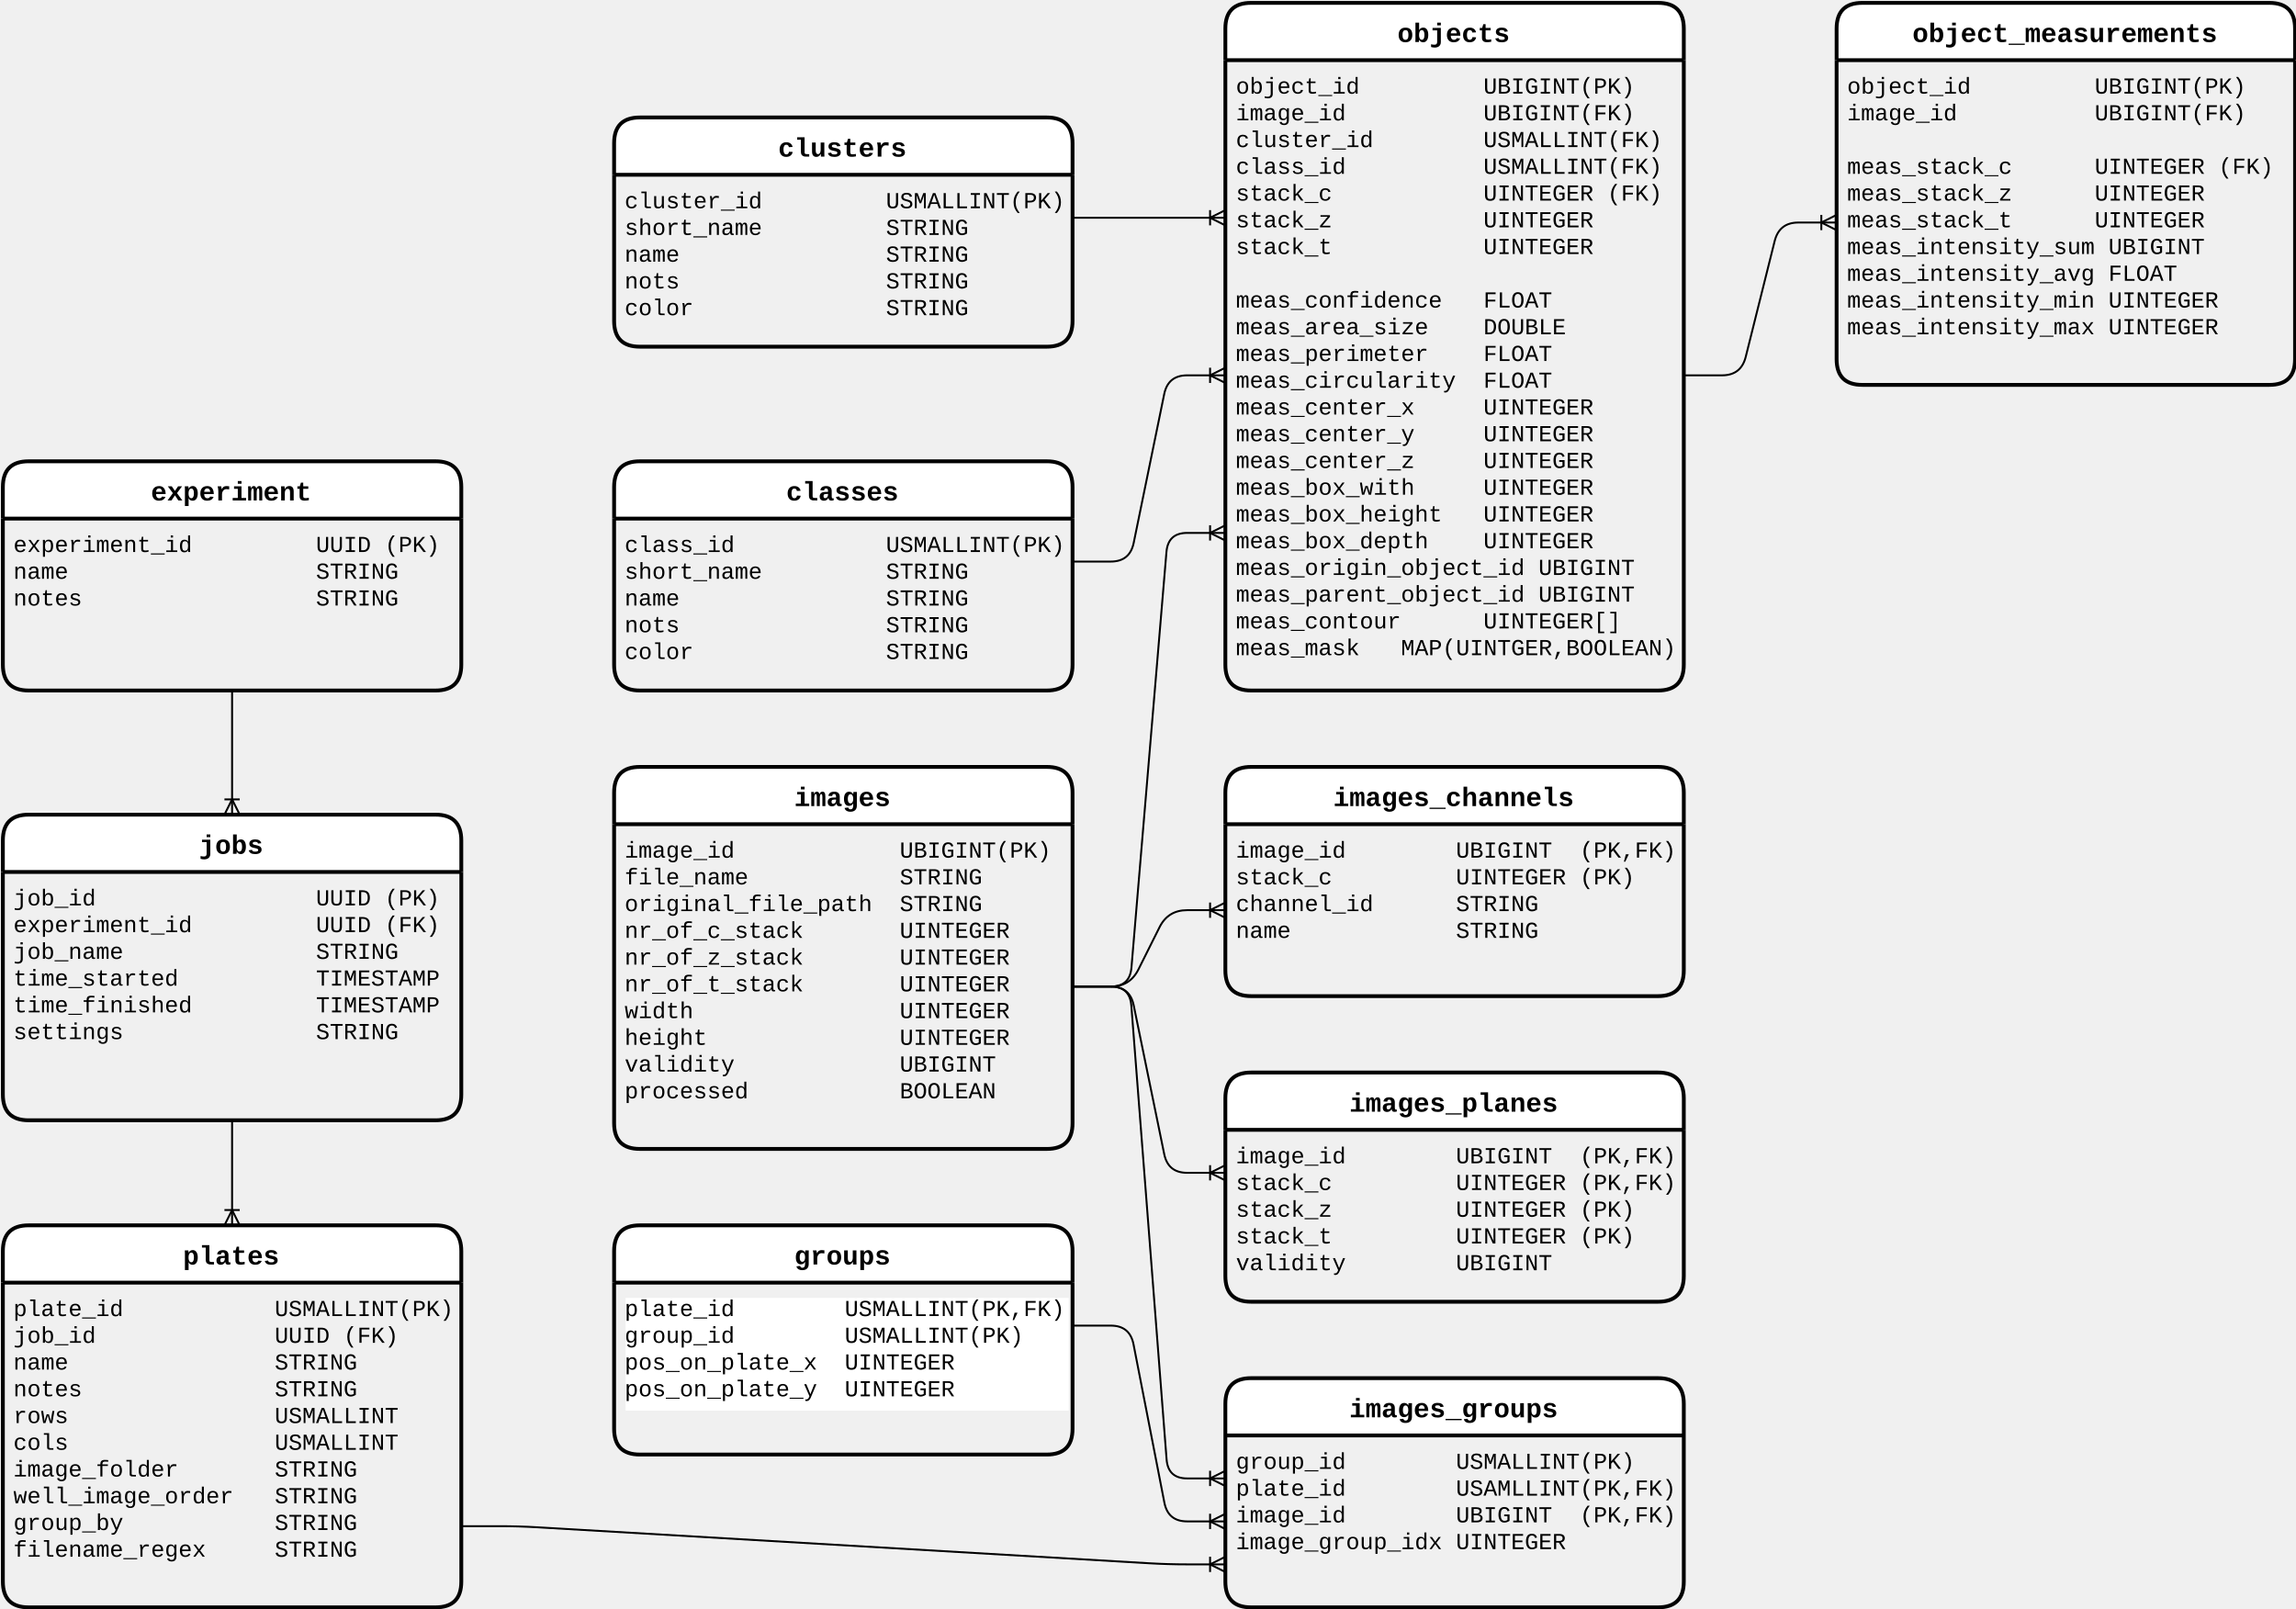
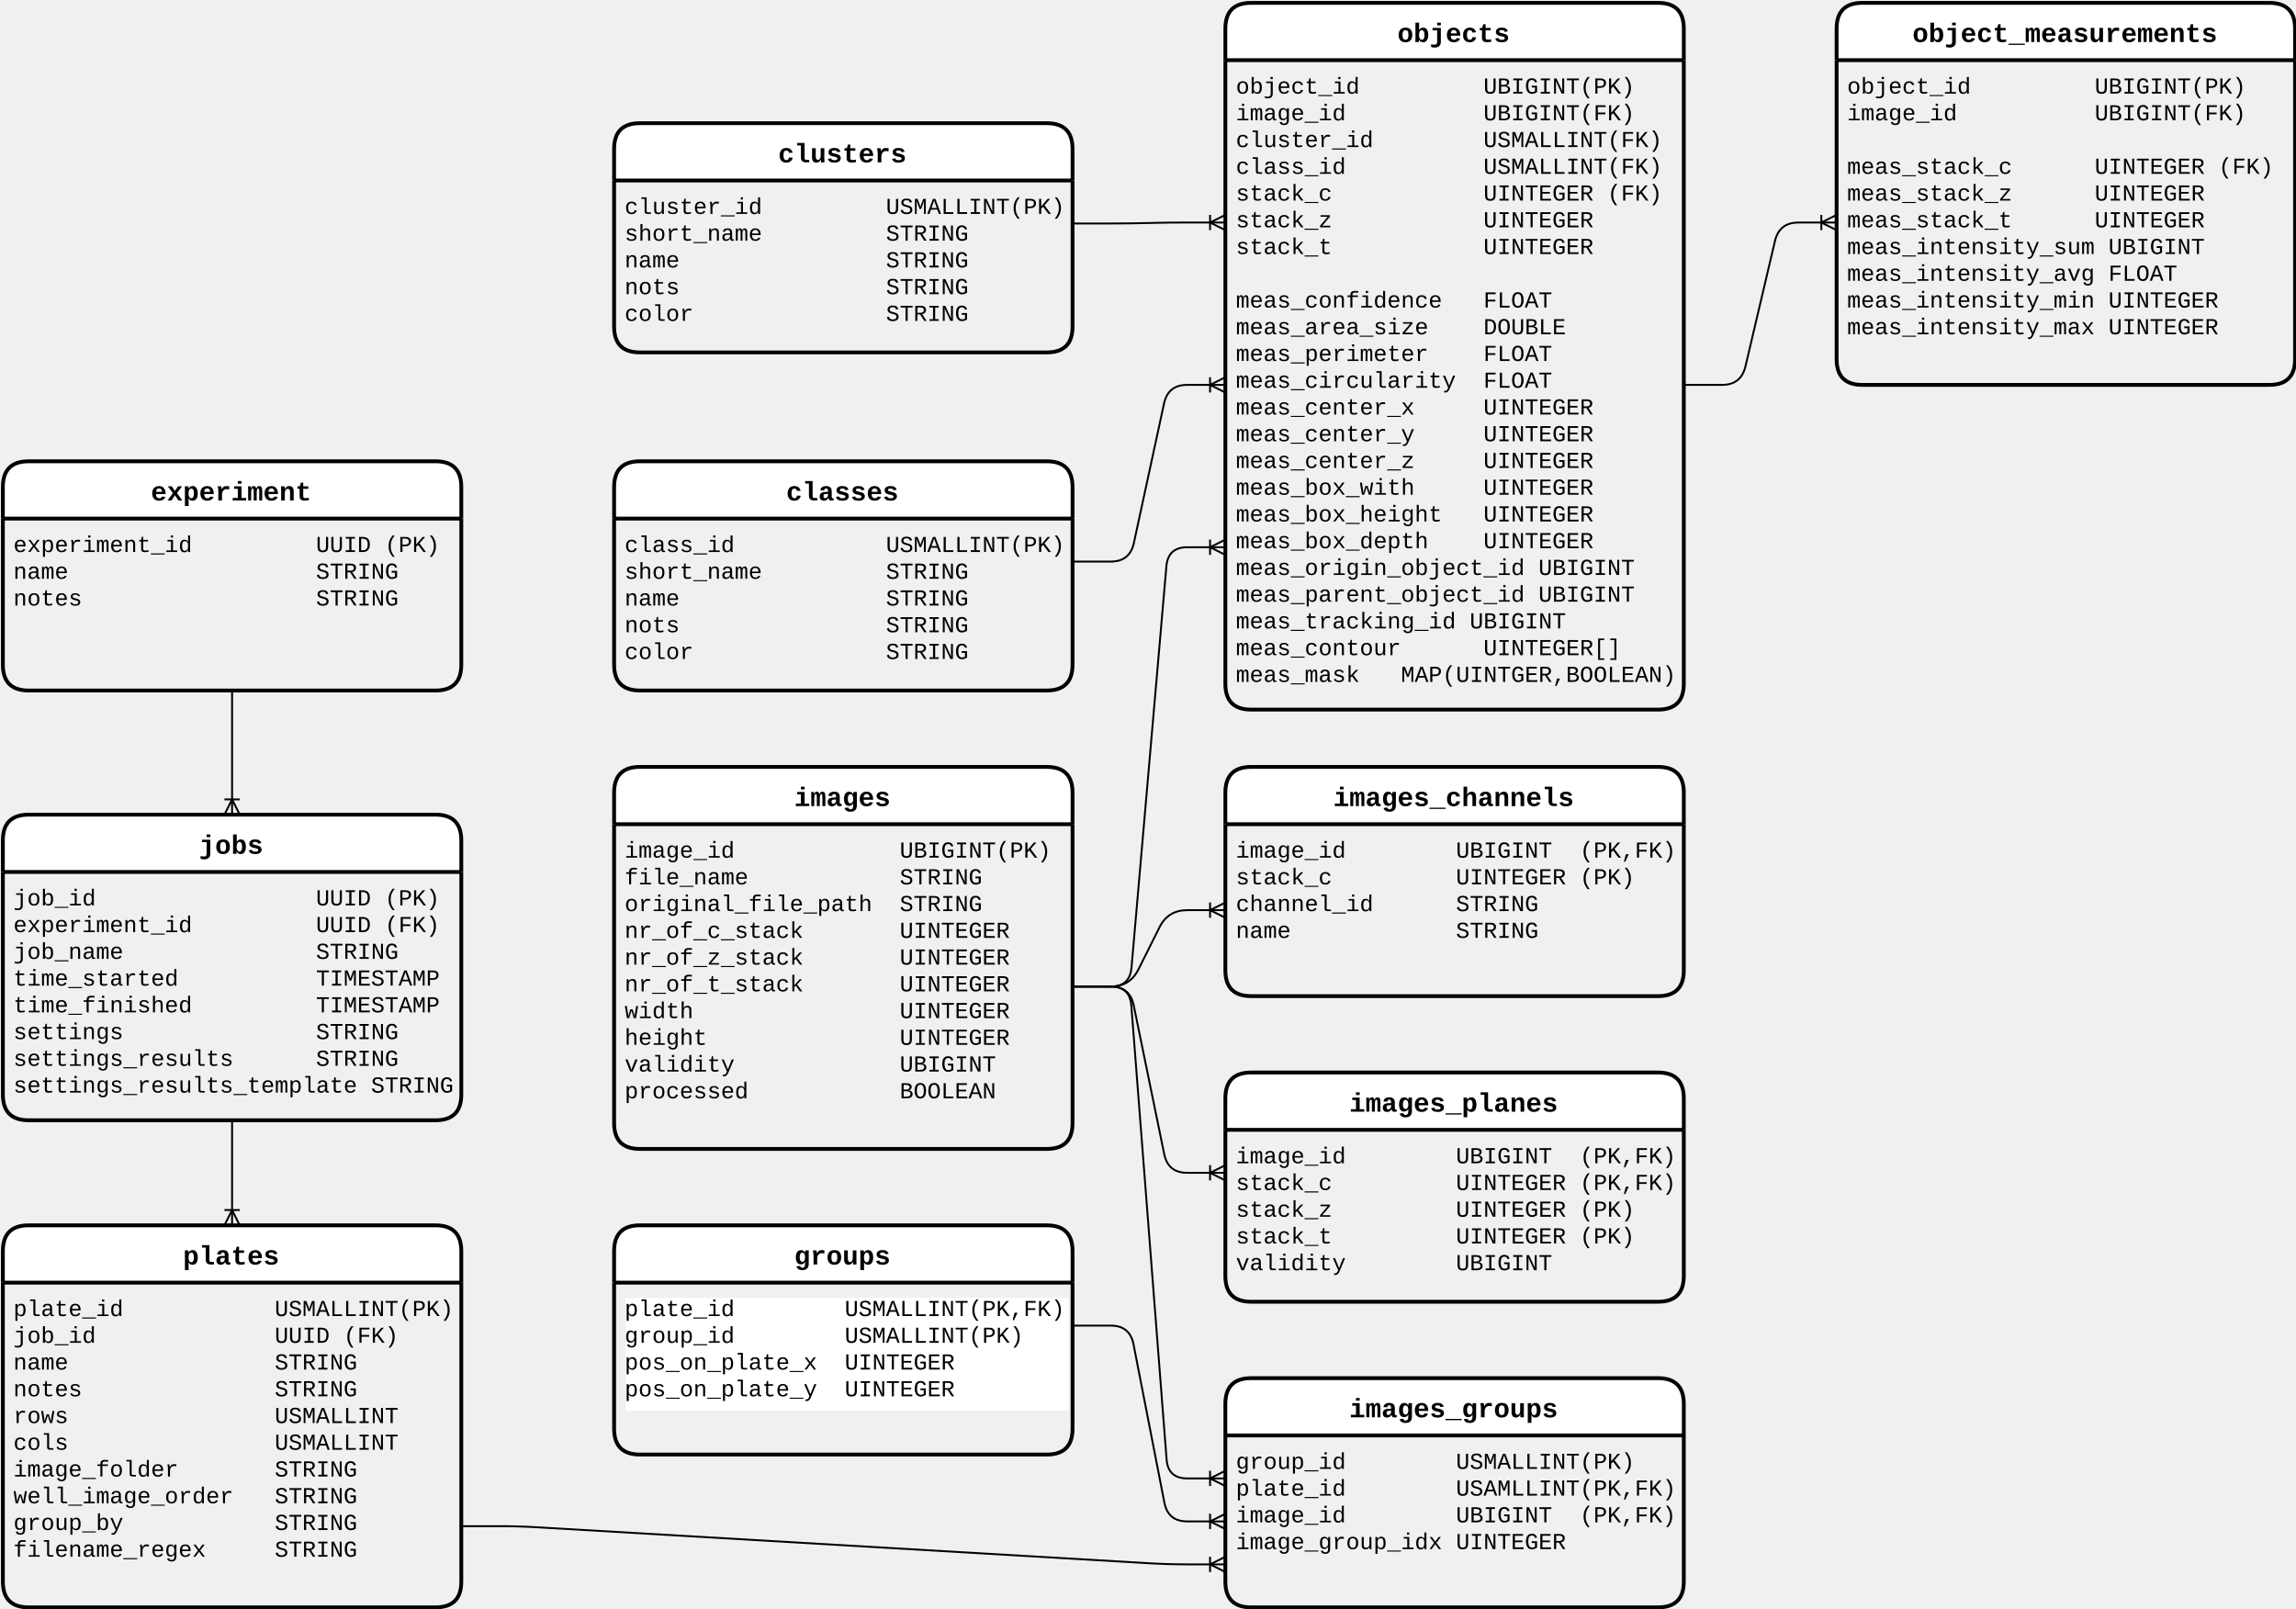
- <svg xmlns="http://www.w3.org/2000/svg" host="65bd71144e" style="background: transparent; background-color: transparent;" version="1.1" width="1202px" height="842px" viewBox="-0.5 -0.5 1202 842" content="&lt;mxfile&gt;&lt;diagram id=&quot;CI5Nns6VAcsKWrI4mPRb&quot; name=&quot;database_relations&quot;&gt;7V3fc6I6FP5rnNl92B3BivVRW9vtrO12+uPeu09MhKjZReJAbLV//U0gQUhAQbFFy4uFkJyE5DvnO8lJaKN1MVtee2A+vcU2dBp60142WpcNXde65036h6WseEq7q4cpEw/ZPG2d8IjeIE/kBScLZEM/kZFg7BA0TyZa2HWhRRJpwPPwazLbGDvJWudgApWERws4auq/yCZTnqo1m+sHPyCaTHnV523+YAZEZp7gT4GNX2NJrUGjdeFhTMKr2fICOqz3RL+E5a4ynkYN86BL8hQw/vyzMh40/KJdjtDrE5j6q5/fuJQX4Cz4C8PlHHpoxoSGzSYr0Rf+K5o5wKV3fWuKHHsIVnjB6vYJsP6Ku/4Ue+gNuwQ49JFGE+hjj/ChbTUTOR5ZSZrMUj28cG1o80Jj+pyX0c7EPW9LKNTDf6Mx0Vl56NP896JDmlHSEPhElBKDwJ7awJ8G9bEb4KCJS68tWhp6LCt/2yFyozp50g8IbCmpjwOIsyQORTCK2gocB7/2BBpZCn6B3tgJWvKCfBRk7dsenj8BbwJJJMlxwJw/DlrJeuEKzJDDKrvACw/RturNO0gl9VVEiOGFHoHLWBJHyDXEM0i8Fc3Cn36jwOZ45Rqrn/H71zX8o7RpDPmaADrgKjeJpEcVPrB+cSf0daIa9fNkfedqdZqWUl1Lqg04dNhcQOhIUBj5cVWgF7F3XScFClJAWfQNymLSkhd6o0db1dx68fx8Q0s3v9z//NrQjYbe0tjYumAG88vIefH49HBzdx2vBRNqT0utRtQhmQuhUQ4ck0hhL7CDqXZdujiwI2PkOFKSPwcWcifDoNTlmWQKmKIzOCNqonu8AoLnQtfBWlU8TACJ3VO9EHoVtyU7aNVGS7pd1VZJAG/Tq+4GtUogvCicWwqc/+CRX1v92upTIOrtnFbfOHWrf5amJoXM/eaLdDLYk1muEsJYg0tgF4VLCG2gGeg5LNYdTze3g8en3u29LGyMXBSoZ25paaJ8SAilkH1prua1GEuUzmuarMulEVtb0VhlDOWun5KZ4C3o2oHRpreDBzp0T/gWuKttvQmXiPzHuv17m9/9FvLo9eWSj0hwsxI3Ln3bWCF2+zv+bF0suBPlMi2+Txtlwe0eLBF0s2XQoZ2YHKtDHjfXzbQxFokedABBL8lJ9QbKuMeITUAjguoIBIlZSUcCT/jqvFh8FixLMiRJmiwp7BxFUll0YijgnNOugbXfVftdDDJ5Z9t6c4P1PAm/q5OuKLt5Xs+Pt73h8ObuSXKz9nfl0j2u0ubyB5m/K0IDXSmjuVE/x4RTvTqccDQDE+o2Ysemqlm4M18pDs1QBPZUCUr+CbWac3O0KmMgqYsIGUxMD06ouajXVrZzZvk+qEz+pfmg57UPunk+vdUHNarmgxoCLAJku/ugkqQzmV4P7IN2FXBaDvD92gn9lE6oIfmEdcRnvajfTNeUcp1QnyoHKbhAp/qFh/Q4y/HfFMlW4J3Ui3R7O0jd3EpfleCTpu48sJyFTzW6JqGahChoag4SmqJuO+CaUiwyVJNPTT6H2flwfFsfNDVEFKwC1dxTcw+DYk58nv4ivKaGq8Ll0kITIOX3uX9zrVIRWxEtuk8h9qtYeKpxE+QCxwwEz9mG3MwVcNcz8di0zECtt5MpbfzgevCgCHjbVwDZXUAIn4we3/83pUYOzvepjEIQ2YisSqsixGCshrmHLej70e6TPX77v34NB727z+4ZtHPb4sos3Gtq3DF0Dcwg+FN7CJ/RQ2gZScbu6HlxevrTUzXSFUZJ83kIWdPSIrH+58ferZDR0C+Skfgi7oqgBHGfLU+84pKVirjqcxv7Tm61qsw0UA2EcVtvTQE1V05t7WtrX2A+ePrWXrzgjvPBPAY2UCTTyj8HXNtfeRM91+LNjStxMbNeDowb1ePhAV0NRnEemDO7VrNAzQK63q5DUpG+qCGpirFAhry3MlglFEXKECWtaeXqtc/NLgUUuTLsogab8OgPNQA1r3xqXtkGyNbJH63V1ehSqBnFdjakBpN2CFNFNlY6zFFsu8V6RUuWssPGwSxhhekxlYz2pMgUmbuT5CZhscsZBL5J9X+MbOha8jztavir9yTnptoKTGal1Bovfz33hwO5QHjymqQdKEmtwEKetXCAFyfy9IyB5TMzD3ukvHq8XKabsKVc5pBmlRvhpfmKYuHSAuUSMcE8BWw4T6spq0gY1DXXdkJPieSFwxiY6Tw5KZ4ItfSb9FC0pt1vtC/l8jPgyxHb2979F1YoeIMLHg78+tmdt4PFA1sHO0yuq/FAjig29AsPsm801J7cZ/Tk6rO6kZKoQcAqOnKy3d7uRWV7SzEBm1ymLBrb7h9llURU51yf+hqmv5hlc9o6G3iZZDkk60wz5OaqcwbqkKfKDRXd3/LT1LuzwQrdvHXOhp25++Z/7MdRxFHU4IDpd12cUt12MrURP5fKi204mspOjIqRpk8oah+Ck5/YHayf9KEzCimFA2sTJ2w90yr26G891CpmvNU51drRkizTNvTv7aSU/OdaW5IsXZJU4rnWNGyrywlHhu0qQrt5vNCWPq7S7uwBbV2S1XpfaKuzkI+C9m7I7lQR2sbRQtvoSnA83wPaMgOcvS+0P/JTGWVA+6iR3awcsqVZb7u7B7JlAmi/L7LV7YXHhexKutq5oa1XDtrSZ1+M5u7QbssEYLwvtFO+jFFj+92wLTbdVwjb0m4pQ9sD2zIFdN4Z2+p2wI/C9gnNI/N+96uC2G5L2Nb3wHZHdtzfGdt6ZbDdOZ2ZZOd4sS19Dtlo7YFtecds93DYTu1d9T9a1Gc2G8cYnY2HiGw4BguHDYcDRtDp026eBB0sxZAytXefrxDVn8KT+XvH7zHHz3kqm7NLOTCKfRO7Ztim5aYoaiLnKiWnZCxOJKaZoT1r9VIVaLOVreYO7FSnRyWGj3J6Tsaf13Ovw1TP52nJVn4Pn0eeGzTL8nno7fqfQ4bZ1/9jszX4Hw==&lt;/diagram&gt;&lt;/mxfile&gt;">
+ <svg xmlns="http://www.w3.org/2000/svg" host="65bd71144e" style="background: transparent; background-color: transparent;" version="1.1" width="1202px" height="842px" viewBox="-0.5 -0.5 1202 842" content="&lt;mxfile&gt;&lt;diagram id=&quot;CI5Nns6VAcsKWrI4mPRb&quot; name=&quot;database_relations&quot;&gt;7V1bd6I6FP41rnXm4cziUrF91Nbp6Ro709XLuTyxUoiaGSQuiK32158EEoQEFJS2qLxYCMlOSL69v53shHbMy9nyOgDz6S12odcxNHfZMa86hmFqukn/sJRVnKL3dCtOmQTI5WnrhAf0BnmixlMXyIVhJiPB2CNonk10sO9Dh2TSQBDg12y2Mfaytc7BBCoJDw7w1NR/kEumPFXXtPWDvyCaTHnV513+YAZEZp4QToGLX1NJ5rBjXgYYk/hqtryEHus90S9xuW8FT5OGBdAnZQpYv/5eWfc6ftGvntHrI5iGq+9/cikvwFvwF4bLOQzQjAmNm01Woi/CVzTzgE/vBs4Uee4IrPCC1R0S4PwWd4MpDtAb9gnw6COdJtDHAeFDa2qZHA+sJE1mqQFe+C50eaExfc7L6GfinrclFhrg38mYGKw8DGn+O9EhWpI0AiERpcQgsKcuCKdRfewGeGji02uHloYBy8rfdoT8pE6e9BcErpQ0wBHEWRKHInhO2go8D7/2BRpZCn6BwdiLWvKCQhRlHbgBnj+CYAJJIsnzwJw/jlrJeuEbmCGPVXaJFwGibTW0H5BKGqiIEMMLAwKXqSSOkGuIZ5AEK5qFP/2TApvjlWusccbvX9fwT9KmKeTrAuiAq9wkkZ5UeM/6xZ/Q10lqNM6z9Z2r1el6TnWmVBvw6LD5gNCRoDAK06pAL1Lvuk6KFKSCshgblMWmJS+NTp+2Stt68fR0Q0trf9x9/9IxqD00dTa2PpjB8jJKXjw83t/8uE7Xggm1p7VWI+qQzIXQKA+OSaKwl9jDVLuufBzZkTHyPCkpnAMH+ZNRVOrqTDIFTNEZnBE10X1eAcFzoetgrSoBJoCk7qleCL1K25IdtGqjJd2uaqssgLfp1cUGtcogvCqcTQXOv/Bz2Fr91upTIBrdklbfOnarf5anJpXM/eaLfDLYk1m+ZYSxBtfALgqXENpAO9JzWK07Hm9uhw+P/ds7WdgY+ShSz9LS8kSFkBBKIfvSnPK+Qq5NLczCI5vkby1rEzibexS5qcwnTaBmaatVkUB12WjUxqBdxTQoYyh3/ZTMBEFC343Ygd4O7+nQPeJb4K+29SZcIvIv6/avXX73n5BHr6+WfESim5W48enbpgqx2//Sz9bFojtRrpBaQtooB253lYngtS2DDt3MLFwd8jQvaHljLBIDSHUKvWRn7xu46Q4jNtNNmLAnECSmPz0JPPGr82Lp6bYsyZIk6bKkuHMUSXXxlqWAMzI3rYPXOngMMmWn9Ya2wXoehYPXy1eU3Vy8p4fb/mh08+NR8uf29xnzXbvaFg3eZaFAERrpSh3NTfo5JZzq1fsJRzMwof4p9lyqmpU785Xi0I5F4ECVoOSfUKs5t59XdQwkdREhgwn1PCfUXLSLONs5s34fVCb/2nzQ89YH3Txx3+qDWk3zQS0BFgGy3X1QSdKZTK/v7INeKOB0PBCGrRN6kk6oJfmEbWhpHT3Q8jWlXic0pMpBKq4Eqn7he3qc9fhvimQn8k7q8WVP2kG6KK30TYly6eoWB8dbhFSjWxJqSYiCxmw5iGuKur+Ba0q1EFRLPi35vM8Wi8PbY6GrIaJoFajlnpZ7GBRL4vP4F+F1NVwVL5dWmgApv0+Dm2uVitiKaNUNEalfxcJTjZsgH3h2JHjOdv4WroD7gY3HtmNHar2dTGnjh9fDe0XA274CyO4CYvgU9Pj+vzk1cnB+TGUUgshFZFVbFTEGUzXMA+zAMEy2uezxO/j5czTs/zh1z6Bb2hY3ZuFeV+OOsWtgR8Gf1kM4RQ/BtLKM3TPK4vT4p6dqpCuOkpbzEIqmpVVi/U8P/Vsho2NcZiPxVdwVQQnivlieeMUlK5Vw1Wkb+15ptWrMNFANhHFb70wBNVdea+1ba19hPnj81l684I7zwTIGNlIk2yk/B1zbX3m3PtfizY2rcTGzXQ5MG9XD4QFDDUZxHpgzu9ayQMsChtG1WhYQ+qKGpBrGAgXy3upglVgUqUOUtKZVqtdOm10qKHJj2EUNNuHnX9QAtLxy0ryyDZDK/tLj4xE1uhRrRrWdDbnBpB3CVImNlQ5zVNtusV7RkqXssHGwSFhleswloz0pMkfm7iS5SVjqcgZBaFP9HyMX+o48T/s2+tl/lHNTbQU2s1JqjVc/nwajoVwgPuJN8g6U5FbgoMBZeCBIE3l+xsjy2YWHPXJePV2u0E3YUq5wSIvKPeOl/YpS4dIK5TIxwTIFXDjPq6moSBzUtdd2wsiJ5MXDGJnpMjlJQMFKnaGNmSjoCKWDTcoqmtwddLpXcvkZCOWw7m3/7g9WKHrNSx4z/HLqHt67BQ1NkVi/i6cGDTns2NAvAsi+GNG6e6fo7rUHehMlUSOFTfT2ZLu93dUqdqlSAjb5VUVct92JKiqJqM75IXVI7HAxK+a0dTbwMinyWtaZZsgvVecMtHFRlRsaugnmu21czIYrdPPWOxv15v5b+LlfUBHnVaNTqF8NcZR12/HVTvrwKi+24fwqO1YqRpo+oai9j46HYn+4fjKA3nNMKRxYmzhh68FXsZF/68lXMS1uztHXnp5lma5lfO1mpZQ//GpKsgxJUo2HX/Owra45HBi2mwht7XChLX2BpdvbA9qGJMv8WGirs5DPgvZuyO41EdrWwULbupDgeL4HtGUGOPtYaH/m9zTqgPZBI1trHLKlWW/3Yg9kywTQ/Vhkq3sQDwvZjXS1S0PbaBy0pW/DWNru0O7KBGB9LLRzPp/RYvvDsC125jcI29KWKkvfA9syBfQ+GNvqnsHPwvYRzSPLfhysgdjuStg29sB2T3bcPxjbRmOw3TuemWTvcLEtfTPZMvfAtryt9uL9sJ3bu+r/12gPdnYOMTqbDhG5cAwWHhsODzxDb0C7eRJ1sBRDKtTefT5V1H4vT+bvHT/anD4MquzgruVUKQ5t7Ntxm5aboqiZnKucnJKxOJKYZoH2rNVLVaDNVraZ27RznR6VGD7L6Tkaf94ovQ7TPJ/HlK38Hj6PPDfQ6vJ56O36X1XG2df/8dMc/g8=&lt;/diagram&gt;&lt;/mxfile&gt;">
  <defs />
  <g>
    <g>
      <path d="M 241 271 L 241 254.5 Q 241 241 227.5 241 L 14.5 241 Q 1 241 1 254.5 L 1 271" fill="#ffffff" stroke="#000000" stroke-width="2" stroke-miterlimit="10" pointer-events="all" style="fill: light-dark(#ffffff, var(--ge-dark-color, #121212)); stroke: light-dark(rgb(0, 0, 0), rgb(255, 255, 255));" />
      <path d="M 1 271 L 1 347.5 Q 1 361 14.5 361 L 227.5 361 Q 241 361 241 347.5 L 241 271" fill="none" stroke="#000000" stroke-width="2" stroke-miterlimit="10" pointer-events="none" style="stroke: light-dark(rgb(0, 0, 0), rgb(255, 255, 255));" />
      <path d="M 1 271 L 241 271" fill="none" stroke="#000000" stroke-width="2" stroke-miterlimit="10" pointer-events="none" style="stroke: light-dark(rgb(0, 0, 0), rgb(255, 255, 255));" />
    </g>
    <g>
      <g fill="#000000" font-family="&quot;Courier New&quot;" font-weight="bold" text-anchor="middle" font-size="14px" style="fill: light-dark(rgb(0, 0, 0), rgb(255, 255, 255));">
        <text x="120.5" y="261.5">
                    experiment
                </text>
      </g>
    </g>
    <g>
      <rect x="1" y="271" width="240" height="90" fill="none" stroke="none" pointer-events="all" />
    </g>
    <g>
      <g fill="#000000" font-family="&quot;Courier New&quot;" font-size="12px" style="fill: light-dark(rgb(0, 0, 0), rgb(255, 255, 255));">
        <text x="6.5" y="288.5">
                    experiment_id         UUID (PK)
                </text>
        <text x="6.5" y="302.5">
                    name                  STRING
                </text>
        <text x="6.5" y="316.5">
                    notes                 STRING
                </text>
      </g>
    </g>
    <g>
      <path d="M 241 456 L 241 439.5 Q 241 426 227.5 426 L 14.5 426 Q 1 426 1 439.5 L 1 456" fill="#ffffff" stroke="#000000" stroke-width="2" stroke-miterlimit="10" pointer-events="all" style="fill: light-dark(#ffffff, var(--ge-dark-color, #121212)); stroke: light-dark(rgb(0, 0, 0), rgb(255, 255, 255));" />
      <path d="M 1 456 L 1 572.5 Q 1 586 14.5 586 L 227.5 586 Q 241 586 241 572.5 L 241 456" fill="none" stroke="#000000" stroke-width="2" stroke-miterlimit="10" pointer-events="none" style="stroke: light-dark(rgb(0, 0, 0), rgb(255, 255, 255));" />
      <path d="M 1 456 L 241 456" fill="none" stroke="#000000" stroke-width="2" stroke-miterlimit="10" pointer-events="none" style="stroke: light-dark(rgb(0, 0, 0), rgb(255, 255, 255));" />
    </g>
    <g>
      <g fill="#000000" font-family="&quot;Courier New&quot;" font-weight="bold" text-anchor="middle" font-size="14px" style="fill: light-dark(rgb(0, 0, 0), rgb(255, 255, 255));">
        <text x="120.5" y="446.5">
                    jobs
                </text>
      </g>
    </g>
    <g>
      <rect x="1" y="456" width="240" height="130" fill="none" stroke="none" pointer-events="all" />
    </g>
    <g>
      <g fill="#000000" font-family="&quot;Courier New&quot;" font-size="12px" style="fill: light-dark(rgb(0, 0, 0), rgb(255, 255, 255));">
        <text x="6.5" y="473.5">
                    job_id                UUID (PK)
                </text>
        <text x="6.5" y="487.5">
                    experiment_id         UUID (FK)
                </text>
        <text x="6.5" y="501.5">
                    job_name              STRING
                </text>
        <text x="6.5" y="515.5">
                    time_started          TIMESTAMP
                </text>
        <text x="6.5" y="529.5">
                    time_finished         TIMESTAMP
                </text>
        <text x="6.5" y="543.5">
                    settings              STRING
                </text>
+         <text x="6.5" y="557.5">
+                     settings_results      STRING
+                 </text>
+         <text x="6.5" y="571.5">
+                     settings_results_template STRING
+                 </text>
      </g>
    </g>
    <g>
      <path d="M 121 361 L 121 426" fill="none" stroke="#000000" stroke-miterlimit="10" pointer-events="stroke" style="stroke: light-dark(rgb(0, 0, 0), rgb(255, 255, 255));" />
      <path d="M 117 418 L 125 418 M 125 426 L 121 418 L 117 426" fill="none" stroke="#000000" stroke-miterlimit="10" pointer-events="all" style="stroke: light-dark(rgb(0, 0, 0), rgb(255, 255, 255));" />
    </g>
    <g>
      <path d="M 241 671 L 241 654.5 Q 241 641 227.5 641 L 14.5 641 Q 1 641 1 654.5 L 1 671" fill="#ffffff" stroke="#000000" stroke-width="2" stroke-miterlimit="10" pointer-events="all" style="fill: light-dark(#ffffff, var(--ge-dark-color, #121212)); stroke: light-dark(rgb(0, 0, 0), rgb(255, 255, 255));" />
      <path d="M 1 671 L 1 827.5 Q 1 841 14.5 841 L 227.5 841 Q 241 841 241 827.5 L 241 671" fill="none" stroke="#000000" stroke-width="2" stroke-miterlimit="10" pointer-events="none" style="stroke: light-dark(rgb(0, 0, 0), rgb(255, 255, 255));" />
      <path d="M 1 671 L 241 671" fill="none" stroke="#000000" stroke-width="2" stroke-miterlimit="10" pointer-events="none" style="stroke: light-dark(rgb(0, 0, 0), rgb(255, 255, 255));" />
    </g>
    <g>
      <g fill="#000000" font-family="&quot;Courier New&quot;" font-weight="bold" text-anchor="middle" font-size="14px" style="fill: light-dark(rgb(0, 0, 0), rgb(255, 255, 255));">
        <text x="120.5" y="661.5">
                    plates
                </text>
      </g>
    </g>
    <g>
      <rect x="1" y="671" width="240" height="170" fill="none" stroke="none" pointer-events="all" />
    </g>
    <g>
      <g fill="#000000" font-family="&quot;Courier New&quot;" font-size="12px" style="fill: light-dark(rgb(0, 0, 0), rgb(255, 255, 255));">
        <text x="6.5" y="688.5">
                    plate_id           USMALLINT(PK)
                </text>
        <text x="6.5" y="702.5">
                    job_id             UUID (FK)
                </text>
        <text x="6.5" y="716.5">
                    name               STRING
                </text>
        <text x="6.5" y="730.5">
                    notes              STRING
                </text>
        <text x="6.5" y="744.5">
                    rows               USMALLINT
                </text>
        <text x="6.5" y="758.5">
                    cols               USMALLINT
                </text>
        <text x="6.5" y="772.5">
                    image_folder       STRING
                </text>
        <text x="6.5" y="786.5">
                    well_image_order   STRING
                </text>
        <text x="6.5" y="800.5">
                    group_by           STRING
                </text>
        <text x="6.5" y="814.5">
                    filename_regex     STRING
                </text>
      </g>
    </g>
    <g>
      <path d="M 121 586 L 121 641" fill="none" stroke="#000000" stroke-miterlimit="10" pointer-events="stroke" style="stroke: light-dark(rgb(0, 0, 0), rgb(255, 255, 255));" />
      <path d="M 117 633 L 125 633 M 125 641 L 121 633 L 117 641" fill="none" stroke="#000000" stroke-miterlimit="10" pointer-events="all" style="stroke: light-dark(rgb(0, 0, 0), rgb(255, 255, 255));" />
    </g>
    <g>
      <path d="M 561 271 L 561 254.5 Q 561 241 547.5 241 L 334.5 241 Q 321 241 321 254.5 L 321 271" fill="#ffffff" stroke="#000000" stroke-width="2" stroke-miterlimit="10" pointer-events="all" style="fill: light-dark(#ffffff, var(--ge-dark-color, #121212)); stroke: light-dark(rgb(0, 0, 0), rgb(255, 255, 255));" />
      <path d="M 321 271 L 321 347.5 Q 321 361 334.5 361 L 547.5 361 Q 561 361 561 347.5 L 561 271" fill="none" stroke="#000000" stroke-width="2" stroke-miterlimit="10" pointer-events="none" style="stroke: light-dark(rgb(0, 0, 0), rgb(255, 255, 255));" />
      <path d="M 321 271 L 561 271" fill="none" stroke="#000000" stroke-width="2" stroke-miterlimit="10" pointer-events="none" style="stroke: light-dark(rgb(0, 0, 0), rgb(255, 255, 255));" />
    </g>
    <g>
      <g fill="#000000" font-family="&quot;Courier New&quot;" font-weight="bold" text-anchor="middle" font-size="14px" style="fill: light-dark(rgb(0, 0, 0), rgb(255, 255, 255));">
        <text x="440.5" y="261.5">
                    classes
                </text>
      </g>
    </g>
    <g>
      <rect x="321" y="271" width="240" height="90" fill="none" stroke="none" pointer-events="all" />
    </g>
    <g>
      <g fill="#000000" font-family="&quot;Courier New&quot;" font-size="12px" style="fill: light-dark(rgb(0, 0, 0), rgb(255, 255, 255));">
        <text x="326.5" y="288.5">
                    class_id           USMALLINT(PK)
                </text>
        <text x="326.5" y="302.5">
                    short_name         STRING
                </text>
        <text x="326.5" y="316.5">
                    name               STRING
                </text>
        <text x="326.5" y="330.5">
                    nots               STRING
                </text>
        <text x="326.5" y="344.5">
                    color              STRING
                </text>
      </g>
    </g>
    <g>
-       <path d="M 561 91 L 561 74.5 Q 561 61 547.5 61 L 334.5 61 Q 321 61 321 74.5 L 321 91" fill="#ffffff" stroke="#000000" stroke-width="2" stroke-miterlimit="10" pointer-events="all" style="fill: light-dark(#ffffff, var(--ge-dark-color, #121212)); stroke: light-dark(rgb(0, 0, 0), rgb(255, 255, 255));" />
-       <path d="M 321 91 L 321 167.5 Q 321 181 334.5 181 L 547.5 181 Q 561 181 561 167.5 L 561 91" fill="none" stroke="#000000" stroke-width="2" stroke-miterlimit="10" pointer-events="none" style="stroke: light-dark(rgb(0, 0, 0), rgb(255, 255, 255));" />
-       <path d="M 321 91 L 561 91" fill="none" stroke="#000000" stroke-width="2" stroke-miterlimit="10" pointer-events="none" style="stroke: light-dark(rgb(0, 0, 0), rgb(255, 255, 255));" />
-     </g>
-     <g>
-       <g fill="#000000" font-family="&quot;Courier New&quot;" font-weight="bold" text-anchor="middle" font-size="14px" style="fill: light-dark(rgb(0, 0, 0), rgb(255, 255, 255));">
-         <text x="440.5" y="81.5">
+       <path d="M 561 94 L 561 77.5 Q 561 64 547.5 64 L 334.5 64 Q 321 64 321 77.5 L 321 94" fill="#ffffff" stroke="#000000" stroke-width="2" stroke-miterlimit="10" pointer-events="all" style="fill: light-dark(#ffffff, var(--ge-dark-color, #121212)); stroke: light-dark(rgb(0, 0, 0), rgb(255, 255, 255));" />
+       <path d="M 321 94 L 321 170.5 Q 321 184 334.5 184 L 547.5 184 Q 561 184 561 170.5 L 561 94" fill="none" stroke="#000000" stroke-width="2" stroke-miterlimit="10" pointer-events="none" style="stroke: light-dark(rgb(0, 0, 0), rgb(255, 255, 255));" />
+       <path d="M 321 94 L 561 94" fill="none" stroke="#000000" stroke-width="2" stroke-miterlimit="10" pointer-events="none" style="stroke: light-dark(rgb(0, 0, 0), rgb(255, 255, 255));" />
+     </g>
+     <g>
+       <g fill="#000000" font-family="&quot;Courier New&quot;" font-weight="bold" text-anchor="middle" font-size="14px" style="fill: light-dark(rgb(0, 0, 0), rgb(255, 255, 255));">
+         <text x="440.5" y="84.5">
                    clusters
                </text>
      </g>
    </g>
    <g>
-       <rect x="321" y="91" width="240" height="90" fill="none" stroke="none" pointer-events="all" />
-     </g>
-     <g>
-       <g fill="#000000" font-family="&quot;Courier New&quot;" font-size="12px" style="fill: light-dark(rgb(0, 0, 0), rgb(255, 255, 255));">
-         <text x="326.5" y="108.5">
+       <rect x="321" y="94" width="240" height="90" fill="none" stroke="none" pointer-events="all" />
+     </g>
+     <g>
+       <g fill="#000000" font-family="&quot;Courier New&quot;" font-size="12px" style="fill: light-dark(rgb(0, 0, 0), rgb(255, 255, 255));">
+         <text x="326.5" y="111.5">
                    cluster_id         USMALLINT(PK)
                </text>
-         <text x="326.5" y="122.5">
+         <text x="326.5" y="125.5">
                    short_name         STRING
                </text>
-         <text x="326.5" y="136.5">
+         <text x="326.5" y="139.5">
                    name               STRING
                </text>
-         <text x="326.5" y="150.5">
+         <text x="326.5" y="153.5">
                    nots               STRING
                </text>
-         <text x="326.5" y="164.5">
+         <text x="326.5" y="167.5">
                    color              STRING
                </text>
      </g>
    </g>
    <g>
      <path d="M 561 431 L 561 414.5 Q 561 401 547.5 401 L 334.5 401 Q 321 401 321 414.5 L 321 431" fill="#ffffff" stroke="#000000" stroke-width="2" stroke-miterlimit="10" pointer-events="all" style="fill: light-dark(#ffffff, var(--ge-dark-color, #121212)); stroke: light-dark(rgb(0, 0, 0), rgb(255, 255, 255));" />
      <path d="M 321 431 L 321 587.5 Q 321 601 334.5 601 L 547.5 601 Q 561 601 561 587.5 L 561 431" fill="none" stroke="#000000" stroke-width="2" stroke-miterlimit="10" pointer-events="none" style="stroke: light-dark(rgb(0, 0, 0), rgb(255, 255, 255));" />
      <path d="M 321 431 L 561 431" fill="none" stroke="#000000" stroke-width="2" stroke-miterlimit="10" pointer-events="none" style="stroke: light-dark(rgb(0, 0, 0), rgb(255, 255, 255));" />
    </g>
    <g>
      <g fill="#000000" font-family="&quot;Courier New&quot;" font-weight="bold" text-anchor="middle" font-size="14px" style="fill: light-dark(rgb(0, 0, 0), rgb(255, 255, 255));">
        <text x="440.5" y="421.5">
                    images
                </text>
      </g>
    </g>
    <g>
      <rect x="321" y="431" width="240" height="170" fill="none" stroke="none" pointer-events="all" />
    </g>
    <g>
      <g fill="#000000" font-family="&quot;Courier New&quot;" font-size="12px" style="fill: light-dark(rgb(0, 0, 0), rgb(255, 255, 255));">
        <text x="326.5" y="448.5">
                    image_id            UBIGINT(PK)
                </text>
        <text x="326.5" y="462.5">
                    file_name           STRING
                </text>
        <text x="326.5" y="476.5">
                    original_file_path  STRING
                </text>
        <text x="326.5" y="490.5">
                    nr_of_c_stack       UINTEGER
                </text>
        <text x="326.5" y="504.5">
                    nr_of_z_stack       UINTEGER
                </text>
        <text x="326.5" y="518.5">
                    nr_of_t_stack       UINTEGER
                </text>
        <text x="326.5" y="532.5">
                    width               UINTEGER
                </text>
        <text x="326.5" y="546.5">
                    height              UINTEGER
                </text>
        <text x="326.5" y="560.5">
                    validity            UBIGINT
                </text>
        <text x="326.5" y="574.5">
                    processed           BOOLEAN
                </text>
      </g>
    </g>
    <g>
      <path d="M 881 751 L 881 734.5 Q 881 721 867.5 721 L 654.5 721 Q 641 721 641 734.5 L 641 751" fill="#ffffff" stroke="#000000" stroke-width="2" stroke-miterlimit="10" pointer-events="all" style="fill: light-dark(#ffffff, var(--ge-dark-color, #121212)); stroke: light-dark(rgb(0, 0, 0), rgb(255, 255, 255));" />
      <path d="M 641 751 L 641 827.5 Q 641 841 654.5 841 L 867.5 841 Q 881 841 881 827.5 L 881 751" fill="none" stroke="#000000" stroke-width="2" stroke-miterlimit="10" pointer-events="none" style="stroke: light-dark(rgb(0, 0, 0), rgb(255, 255, 255));" />
      <path d="M 641 751 L 881 751" fill="none" stroke="#000000" stroke-width="2" stroke-miterlimit="10" pointer-events="none" style="stroke: light-dark(rgb(0, 0, 0), rgb(255, 255, 255));" />
    </g>
    <g>
      <g fill="#000000" font-family="&quot;Courier New&quot;" font-weight="bold" text-anchor="middle" font-size="14px" style="fill: light-dark(rgb(0, 0, 0), rgb(255, 255, 255));">
        <text x="760.5" y="741.5">
                    images_groups
                </text>
      </g>
    </g>
    <g>
      <rect x="641" y="751" width="240" height="90" fill="none" stroke="none" pointer-events="all" />
    </g>
    <g>
      <g fill="#000000" font-family="&quot;Courier New&quot;" font-size="12px" style="fill: light-dark(rgb(0, 0, 0), rgb(255, 255, 255));">
        <text x="646.5" y="768.5">
                    group_id        USMALLINT(PK)
                </text>
        <text x="646.5" y="782.5">
                    plate_id        USAMLLINT(PK,FK)
                </text>
        <text x="646.5" y="796.5">
                    image_id        UBIGINT  (PK,FK)
                </text>
        <text x="646.5" y="810.5">
                    image_group_idx UINTEGER
                </text>
      </g>
    </g>
    <g>
      <path d="M 881 431 L 881 414.5 Q 881 401 867.5 401 L 654.5 401 Q 641 401 641 414.5 L 641 431" fill="#ffffff" stroke="#000000" stroke-width="2" stroke-miterlimit="10" pointer-events="all" style="fill: light-dark(#ffffff, var(--ge-dark-color, #121212)); stroke: light-dark(rgb(0, 0, 0), rgb(255, 255, 255));" />
      <path d="M 641 431 L 641 507.5 Q 641 521 654.5 521 L 867.5 521 Q 881 521 881 507.5 L 881 431" fill="none" stroke="#000000" stroke-width="2" stroke-miterlimit="10" pointer-events="none" style="stroke: light-dark(rgb(0, 0, 0), rgb(255, 255, 255));" />
      <path d="M 641 431 L 881 431" fill="none" stroke="#000000" stroke-width="2" stroke-miterlimit="10" pointer-events="none" style="stroke: light-dark(rgb(0, 0, 0), rgb(255, 255, 255));" />
    </g>
    <g>
      <g fill="#000000" font-family="&quot;Courier New&quot;" font-weight="bold" text-anchor="middle" font-size="14px" style="fill: light-dark(rgb(0, 0, 0), rgb(255, 255, 255));">
        <text x="760.5" y="421.5">
                    images_channels
                </text>
      </g>
    </g>
    <g>
      <rect x="641" y="431" width="240" height="90" fill="none" stroke="none" pointer-events="all" />
    </g>
    <g>
      <g fill="#000000" font-family="&quot;Courier New&quot;" font-size="12px" style="fill: light-dark(rgb(0, 0, 0), rgb(255, 255, 255));">
        <text x="646.5" y="448.5">
                    image_id        UBIGINT  (PK,FK)
                </text>
        <text x="646.5" y="462.5">
                    stack_c         UINTEGER (PK)
                </text>
        <text x="646.5" y="476.5">
                    channel_id      STRING
                </text>
        <text x="646.5" y="490.5">
                    name            STRING
                </text>
      </g>
    </g>
    <g>
      <path d="M 881 591 L 881 574.5 Q 881 561 867.5 561 L 654.5 561 Q 641 561 641 574.5 L 641 591" fill="#ffffff" stroke="#000000" stroke-width="2" stroke-miterlimit="10" pointer-events="all" style="fill: light-dark(#ffffff, var(--ge-dark-color, #121212)); stroke: light-dark(rgb(0, 0, 0), rgb(255, 255, 255));" />
      <path d="M 641 591 L 641 667.5 Q 641 681 654.5 681 L 867.5 681 Q 881 681 881 667.5 L 881 591" fill="none" stroke="#000000" stroke-width="2" stroke-miterlimit="10" pointer-events="none" style="stroke: light-dark(rgb(0, 0, 0), rgb(255, 255, 255));" />
      <path d="M 641 591 L 881 591" fill="none" stroke="#000000" stroke-width="2" stroke-miterlimit="10" pointer-events="none" style="stroke: light-dark(rgb(0, 0, 0), rgb(255, 255, 255));" />
    </g>
    <g>
      <g fill="#000000" font-family="&quot;Courier New&quot;" font-weight="bold" text-anchor="middle" font-size="14px" style="fill: light-dark(rgb(0, 0, 0), rgb(255, 255, 255));">
        <text x="760.5" y="581.5">
                    images_planes
                </text>
      </g>
    </g>
    <g>
      <rect x="641" y="591" width="240" height="90" fill="none" stroke="none" pointer-events="all" />
    </g>
    <g>
      <g fill="#000000" font-family="&quot;Courier New&quot;" font-size="12px" style="fill: light-dark(rgb(0, 0, 0), rgb(255, 255, 255));">
        <text x="646.5" y="608.5">
                    image_id        UBIGINT  (PK,FK)
                </text>
        <text x="646.5" y="622.5">
                    stack_c         UINTEGER (PK,FK)
                </text>
        <text x="646.5" y="636.5">
                    stack_z         UINTEGER (PK)
                </text>
        <text x="646.5" y="650.5">
                    stack_t         UINTEGER (PK)
                </text>
        <text x="646.5" y="664.5">
                    validity        UBIGINT
                </text>
      </g>
    </g>
    <g>
      <path d="M 881 31 L 881 14.5 Q 881 1 867.5 1 L 654.5 1 Q 641 1 641 14.5 L 641 31" fill="#ffffff" stroke="#000000" stroke-width="2" stroke-miterlimit="10" pointer-events="all" style="fill: light-dark(#ffffff, var(--ge-dark-color, #121212)); stroke: light-dark(rgb(0, 0, 0), rgb(255, 255, 255));" />
-       <path d="M 641 31 L 641 347.5 Q 641 361 654.5 361 L 867.5 361 Q 881 361 881 347.5 L 881 31" fill="none" stroke="#000000" stroke-width="2" stroke-miterlimit="10" pointer-events="none" style="stroke: light-dark(rgb(0, 0, 0), rgb(255, 255, 255));" />
+       <path d="M 641 31 L 641 357.5 Q 641 371 654.5 371 L 867.5 371 Q 881 371 881 357.5 L 881 31" fill="none" stroke="#000000" stroke-width="2" stroke-miterlimit="10" pointer-events="none" style="stroke: light-dark(rgb(0, 0, 0), rgb(255, 255, 255));" />
      <path d="M 641 31 L 881 31" fill="none" stroke="#000000" stroke-width="2" stroke-miterlimit="10" pointer-events="none" style="stroke: light-dark(rgb(0, 0, 0), rgb(255, 255, 255));" />
    </g>
    <g>
      <g fill="#000000" font-family="&quot;Courier New&quot;" font-weight="bold" text-anchor="middle" font-size="14px" style="fill: light-dark(rgb(0, 0, 0), rgb(255, 255, 255));">
        <text x="760.5" y="21.5">
                    objects
                </text>
      </g>
    </g>
    <g>
-       <rect x="641" y="31" width="240" height="330" fill="none" stroke="none" pointer-events="all" />
+       <rect x="641" y="31" width="240" height="340" fill="none" stroke="none" pointer-events="all" />
    </g>
    <g>
      <g fill="#000000" font-family="&quot;Courier New&quot;" font-size="12px" style="fill: light-dark(rgb(0, 0, 0), rgb(255, 255, 255));">
        <text x="646.5" y="48.5">
                    object_id         UBIGINT(PK)
                </text>
        <text x="646.5" y="62.5">
                    image_id          UBIGINT(FK)
                </text>
        <text x="646.5" y="76.5">
                    cluster_id        USMALLINT(FK)
                </text>
        <text x="646.5" y="90.5">
                    class_id          USMALLINT(FK)
                </text>
        <text x="646.5" y="104.5">
                    stack_c           UINTEGER (FK)
                </text>
        <text x="646.5" y="118.5">
                    stack_z           UINTEGER
                </text>
        <text x="646.5" y="132.5">
                    stack_t           UINTEGER
                </text>
        <text x="646.5" y="160.5">
                    meas_confidence   FLOAT
                </text>
        <text x="646.5" y="174.5">
                    meas_area_size    DOUBLE
                </text>
        <text x="646.5" y="188.5">
                    meas_perimeter    FLOAT
                </text>
        <text x="646.5" y="202.5">
                    meas_circularity  FLOAT
                </text>
        <text x="646.5" y="216.5">
                    meas_center_x     UINTEGER
                </text>
        <text x="646.5" y="230.5">
                    meas_center_y     UINTEGER
                </text>
        <text x="646.5" y="244.5">
                    meas_center_z     UINTEGER
                </text>
        <text x="646.5" y="258.5">
                    meas_box_with     UINTEGER
                </text>
        <text x="646.5" y="272.5">
                    meas_box_height   UINTEGER
                </text>
        <text x="646.5" y="286.5">
                    meas_box_depth    UINTEGER
                </text>
        <text x="646.5" y="300.5">
                    meas_origin_object_id UBIGINT
                </text>
        <text x="646.5" y="314.5">
                    meas_parent_object_id UBIGINT
                </text>
        <text x="646.5" y="328.5">
+                     meas_tracking_id UBIGINT
+                 </text>
+         <text x="646.5" y="342.5">
                    meas_contour      UINTEGER[]
                </text>
-         <text x="646.5" y="342.5">
+         <text x="646.5" y="356.5">
                    meas_mask   MAP(UINTGER,BOOLEAN)
                </text>
      </g>
    </g>
    <g>
      <path d="M 1201 31 L 1201 14.5 Q 1201 1 1187.5 1 L 974.5 1 Q 961 1 961 14.5 L 961 31" fill="#ffffff" stroke="#000000" stroke-width="2" stroke-miterlimit="10" pointer-events="all" style="fill: light-dark(#ffffff, var(--ge-dark-color, #121212)); stroke: light-dark(rgb(0, 0, 0), rgb(255, 255, 255));" />
      <path d="M 961 31 L 961 187.5 Q 961 201 974.5 201 L 1187.5 201 Q 1201 201 1201 187.5 L 1201 31" fill="none" stroke="#000000" stroke-width="2" stroke-miterlimit="10" pointer-events="none" style="stroke: light-dark(rgb(0, 0, 0), rgb(255, 255, 255));" />
      <path d="M 961 31 L 1201 31" fill="none" stroke="#000000" stroke-width="2" stroke-miterlimit="10" pointer-events="none" style="stroke: light-dark(rgb(0, 0, 0), rgb(255, 255, 255));" />
    </g>
    <g>
      <g fill="#000000" font-family="&quot;Courier New&quot;" font-weight="bold" text-anchor="middle" font-size="14px" style="fill: light-dark(rgb(0, 0, 0), rgb(255, 255, 255));">
        <text x="1080.5" y="21.5">
                    object_measurements
                </text>
      </g>
    </g>
    <g>
      <rect x="961" y="31" width="240" height="170" fill="none" stroke="none" pointer-events="all" />
    </g>
    <g>
      <g fill="#000000" font-family="&quot;Courier New&quot;" font-size="12px" style="fill: light-dark(rgb(0, 0, 0), rgb(255, 255, 255));">
        <text x="966.5" y="48.5">
                    object_id         UBIGINT(PK)
                </text>
        <text x="966.5" y="62.5">
                    image_id          UBIGINT(FK)
                </text>
        <text x="966.5" y="90.5">
                    meas_stack_c      UINTEGER (FK)
                </text>
        <text x="966.5" y="104.5">
                    meas_stack_z      UINTEGER
                </text>
        <text x="966.5" y="118.5">
                    meas_stack_t      UINTEGER
                </text>
        <text x="966.5" y="132.5">
                    meas_intensity_sum UBIGINT
                </text>
        <text x="966.5" y="146.5">
                    meas_intensity_avg FLOAT
                </text>
        <text x="966.5" y="160.5">
                    meas_intensity_min UINTEGER
                </text>
        <text x="966.5" y="174.5">
                    meas_intensity_max UINTEGER
                </text>
      </g>
    </g>
    <g>
-       <path d="M 561 113.5 L 581 113.5 Q 591 113.5 601 113.5 L 606 113.5 Q 611 113.5 621 113.5 L 641 113.5" fill="none" stroke="#000000" stroke-miterlimit="10" pointer-events="stroke" style="stroke: light-dark(rgb(0, 0, 0), rgb(255, 255, 255));" />
-       <path d="M 633 117.5 L 633 109.5 M 641 109.5 L 633 113.5 L 641 117.5" fill="none" stroke="#000000" stroke-miterlimit="10" pointer-events="all" style="stroke: light-dark(rgb(0, 0, 0), rgb(255, 255, 255));" />
-     </g>
-     <g>
-       <path d="M 561 293.5 L 581 293.5 Q 591 293.5 593.01 283.7 L 608.99 205.8 Q 611 196 621 196 L 641 196" fill="none" stroke="#000000" stroke-miterlimit="10" pointer-events="stroke" style="stroke: light-dark(rgb(0, 0, 0), rgb(255, 255, 255));" />
-       <path d="M 633 200 L 633 192 M 641 192 L 633 196 L 641 200" fill="none" stroke="#000000" stroke-miterlimit="10" pointer-events="all" style="stroke: light-dark(rgb(0, 0, 0), rgb(255, 255, 255));" />
-     </g>
-     <g>
-       <path d="M 561 516 L 581 516 Q 591 516 591.84 506.04 L 610.16 288.46 Q 611 278.5 621 278.5 L 641 278.5" fill="none" stroke="#000000" stroke-miterlimit="10" pointer-events="stroke" style="stroke: light-dark(rgb(0, 0, 0), rgb(255, 255, 255));" />
-       <path d="M 633 282.5 L 633 274.5 M 641 274.5 L 633 278.5 L 641 282.5" fill="none" stroke="#000000" stroke-miterlimit="10" pointer-events="all" style="stroke: light-dark(rgb(0, 0, 0), rgb(255, 255, 255));" />
+       <path d="M 561 116.5 L 581 116.5 Q 591 116.5 601 116.25 L 606 116.13 Q 611 116 621 116 L 641 116" fill="none" stroke="#000000" stroke-miterlimit="10" pointer-events="stroke" style="stroke: light-dark(rgb(0, 0, 0), rgb(255, 255, 255));" />
+       <path d="M 633 120 L 633 112 M 641 112 L 633 116 L 641 120" fill="none" stroke="#000000" stroke-miterlimit="10" pointer-events="all" style="stroke: light-dark(rgb(0, 0, 0), rgb(255, 255, 255));" />
+     </g>
+     <g>
+       <path d="M 561 293.5 L 581 293.5 Q 591 293.5 593.11 283.73 L 608.89 210.77 Q 611 201 621 201 L 641 201" fill="none" stroke="#000000" stroke-miterlimit="10" pointer-events="stroke" style="stroke: light-dark(rgb(0, 0, 0), rgb(255, 255, 255));" />
+       <path d="M 633 205 L 633 197 M 641 197 L 633 201 L 641 205" fill="none" stroke="#000000" stroke-miterlimit="10" pointer-events="all" style="stroke: light-dark(rgb(0, 0, 0), rgb(255, 255, 255));" />
+     </g>
+     <g>
+       <path d="M 561 516 L 581 516 Q 591 516 591.87 506.04 L 610.13 295.96 Q 611 286 621 286 L 641 286" fill="none" stroke="#000000" stroke-miterlimit="10" pointer-events="stroke" style="stroke: light-dark(rgb(0, 0, 0), rgb(255, 255, 255));" />
+       <path d="M 633 290 L 633 282 M 641 282 L 633 286 L 641 290" fill="none" stroke="#000000" stroke-miterlimit="10" pointer-events="all" style="stroke: light-dark(rgb(0, 0, 0), rgb(255, 255, 255));" />
    </g>
    <g>
      <path d="M 561 516 L 581 516 Q 591 516 595.47 507.06 L 606.53 484.94 Q 611 476 621 476 L 641 476" fill="none" stroke="#000000" stroke-miterlimit="10" pointer-events="stroke" style="stroke: light-dark(rgb(0, 0, 0), rgb(255, 255, 255));" />
      <path d="M 633 480 L 633 472 M 641 472 L 633 476 L 641 480" fill="none" stroke="#000000" stroke-miterlimit="10" pointer-events="all" style="stroke: light-dark(rgb(0, 0, 0), rgb(255, 255, 255));" />
    </g>
    <g>
      <path d="M 561 516 L 581 516 Q 591 516 593.01 525.8 L 608.99 603.7 Q 611 613.5 621 613.5 L 641 613.5" fill="none" stroke="#000000" stroke-miterlimit="10" pointer-events="stroke" style="stroke: light-dark(rgb(0, 0, 0), rgb(255, 255, 255));" />
      <path d="M 633 617.5 L 633 609.5 M 641 609.5 L 633 613.5 L 641 617.5" fill="none" stroke="#000000" stroke-miterlimit="10" pointer-events="all" style="stroke: light-dark(rgb(0, 0, 0), rgb(255, 255, 255));" />
    </g>
    <g>
      <path d="M 561 516 L 581 516 Q 591 516 591.77 525.97 L 610.23 763.53 Q 611 773.5 621 773.5 L 641 773.5" fill="none" stroke="#000000" stroke-miterlimit="10" pointer-events="stroke" style="stroke: light-dark(rgb(0, 0, 0), rgb(255, 255, 255));" />
      <path d="M 633 777.5 L 633 769.5 M 641 769.5 L 633 773.5 L 641 777.5" fill="none" stroke="#000000" stroke-miterlimit="10" pointer-events="all" style="stroke: light-dark(rgb(0, 0, 0), rgb(255, 255, 255));" />
    </g>
    <g>
      <path d="M 561 693.5 L 581 693.5 Q 591 693.5 592.92 703.31 L 609.08 786.19 Q 611 796 621 796 L 641 796" fill="none" stroke="#000000" stroke-miterlimit="10" pointer-events="stroke" style="stroke: light-dark(rgb(0, 0, 0), rgb(255, 255, 255));" />
      <path d="M 633 800 L 633 792 M 641 792 L 633 796 L 641 800" fill="none" stroke="#000000" stroke-miterlimit="10" pointer-events="all" style="stroke: light-dark(rgb(0, 0, 0), rgb(255, 255, 255));" />
    </g>
    <g>
      <path d="M 241 798.5 L 261 798.5 Q 271 798.5 280.98 799.09 L 601.02 817.91 Q 611 818.5 621 818.5 L 641 818.5" fill="none" stroke="#000000" stroke-miterlimit="10" pointer-events="stroke" style="stroke: light-dark(rgb(0, 0, 0), rgb(255, 255, 255));" />
      <path d="M 633 822.5 L 633 814.5 M 641 814.5 L 633 818.5 L 641 822.5" fill="none" stroke="#000000" stroke-miterlimit="10" pointer-events="all" style="stroke: light-dark(rgb(0, 0, 0), rgb(255, 255, 255));" />
    </g>
    <g>
      <path d="M 561 671 L 561 654.5 Q 561 641 547.5 641 L 334.5 641 Q 321 641 321 654.5 L 321 671" fill="#ffffff" stroke="#000000" stroke-width="2" stroke-miterlimit="10" pointer-events="all" style="fill: light-dark(#ffffff, var(--ge-dark-color, #121212)); stroke: light-dark(rgb(0, 0, 0), rgb(255, 255, 255));" />
      <path d="M 321 671 L 321 747.5 Q 321 761 334.5 761 L 547.5 761 Q 561 761 561 747.5 L 561 671" fill="none" stroke="#000000" stroke-width="2" stroke-miterlimit="10" pointer-events="none" style="stroke: light-dark(rgb(0, 0, 0), rgb(255, 255, 255));" />
      <path d="M 321 671 L 561 671" fill="none" stroke="#000000" stroke-width="2" stroke-miterlimit="10" pointer-events="none" style="stroke: light-dark(rgb(0, 0, 0), rgb(255, 255, 255));" />
    </g>
    <g>
      <g fill="#000000" font-family="&quot;Courier New&quot;" font-weight="bold" text-anchor="middle" font-size="14px" style="fill: light-dark(rgb(0, 0, 0), rgb(255, 255, 255));">
        <text x="440.5" y="661.5">
                    groups
                </text>
      </g>
    </g>
    <g>
      <rect x="321" y="671" width="240" height="90" fill="none" stroke="none" pointer-events="all" />
    </g>
    <g>
      <g fill="#000000" font-family="&quot;Courier New&quot;" font-size="12px" style="fill: light-dark(rgb(0, 0, 0), rgb(255, 255, 255));">
        <rect fill="#ffffff" stroke="none" x="327" y="679" width="232" height="59" stroke-width="0" style="fill: light-dark(#ffffff, var(--ge-dark-color, #121212));" />
        <text x="326.5" y="688.5">
                    plate_id        USMALLINT(PK,FK)
                </text>
        <text x="326.5" y="702.5">
                    group_id        USMALLINT(PK)
                </text>
        <text x="326.5" y="716.5">
                    pos_on_plate_x  UINTEGER
                </text>
        <text x="326.5" y="730.5">
                    pos_on_plate_y  UINTEGER
                </text>
      </g>
    </g>
    <g>
-       <path d="M 881 196 L 901 196 Q 911 196 913.43 186.3 L 928.57 125.7 Q 931 116 941 116 L 961 116" fill="none" stroke="#000000" stroke-miterlimit="10" pointer-events="stroke" style="stroke: light-dark(rgb(0, 0, 0), rgb(255, 255, 255));" />
+       <path d="M 881 201 L 901 201 Q 911 201 913.29 191.27 L 928.71 125.73 Q 931 116 941 116 L 961 116" fill="none" stroke="#000000" stroke-miterlimit="10" pointer-events="stroke" style="stroke: light-dark(rgb(0, 0, 0), rgb(255, 255, 255));" />
      <path d="M 953 120 L 953 112 M 961 112 L 953 116 L 961 120" fill="none" stroke="#000000" stroke-miterlimit="10" pointer-events="all" style="stroke: light-dark(rgb(0, 0, 0), rgb(255, 255, 255));" />
    </g>
  </g>
</svg>
